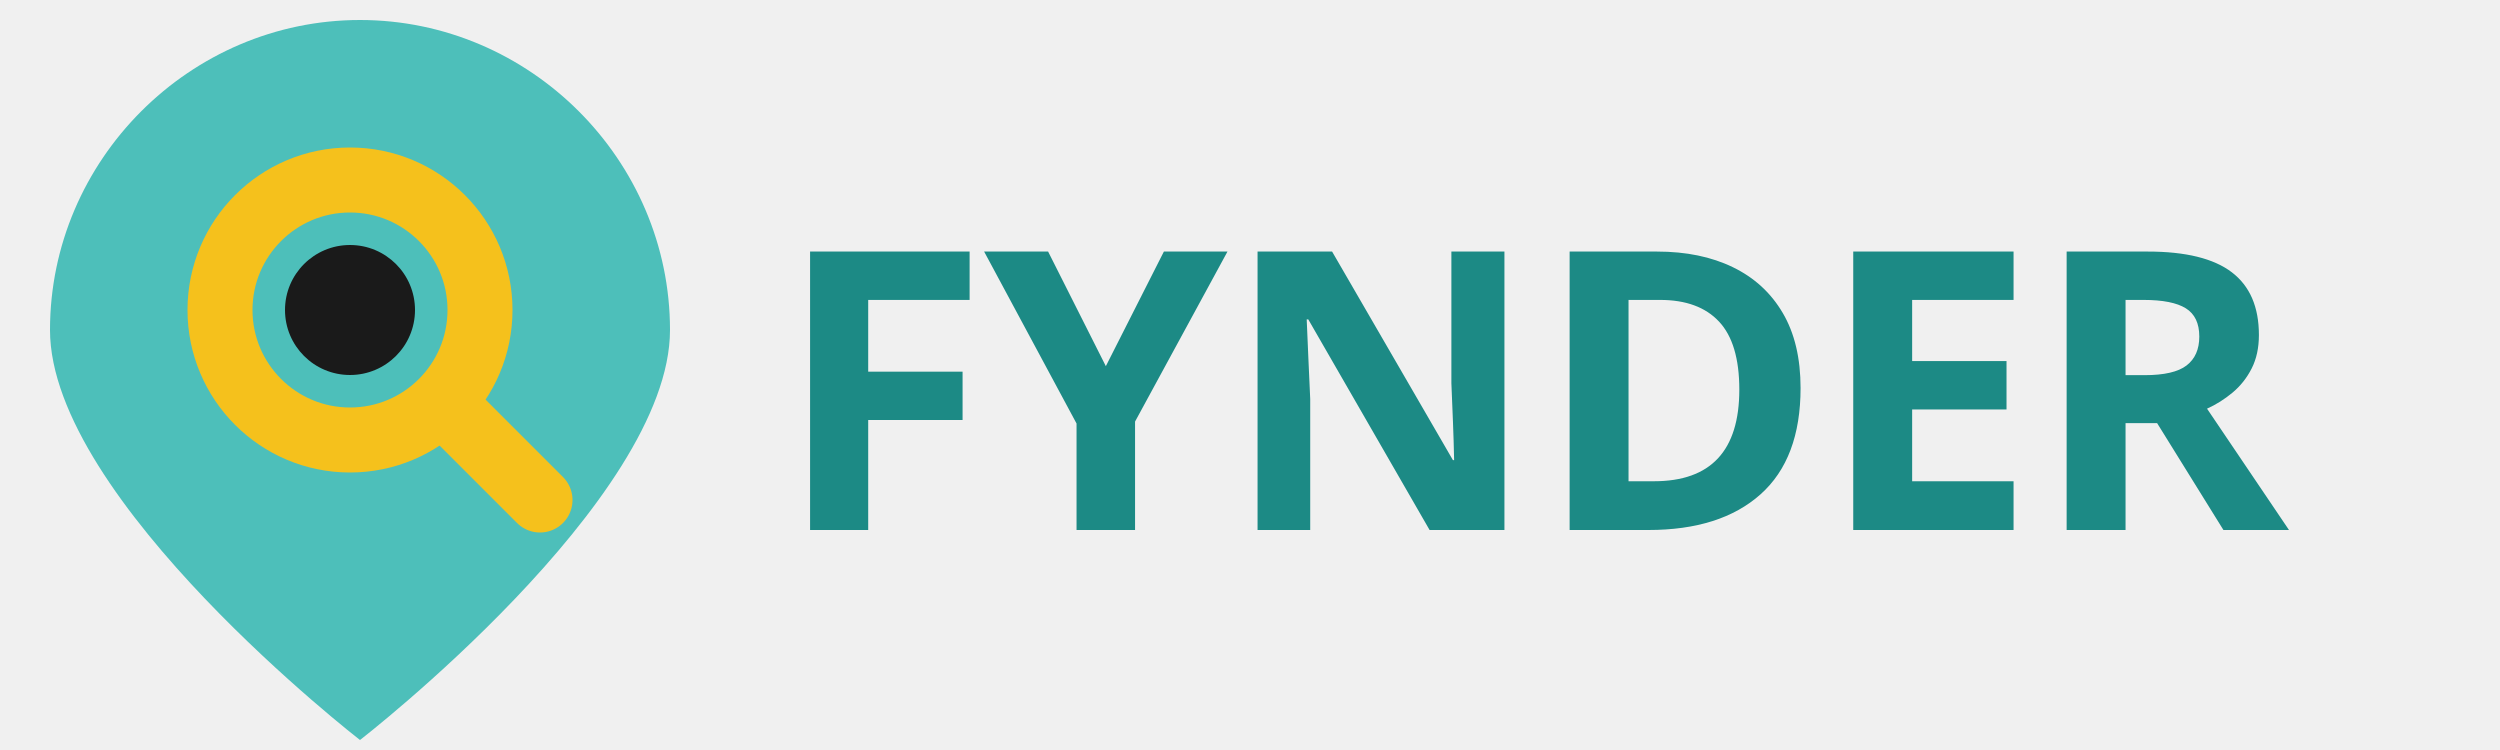
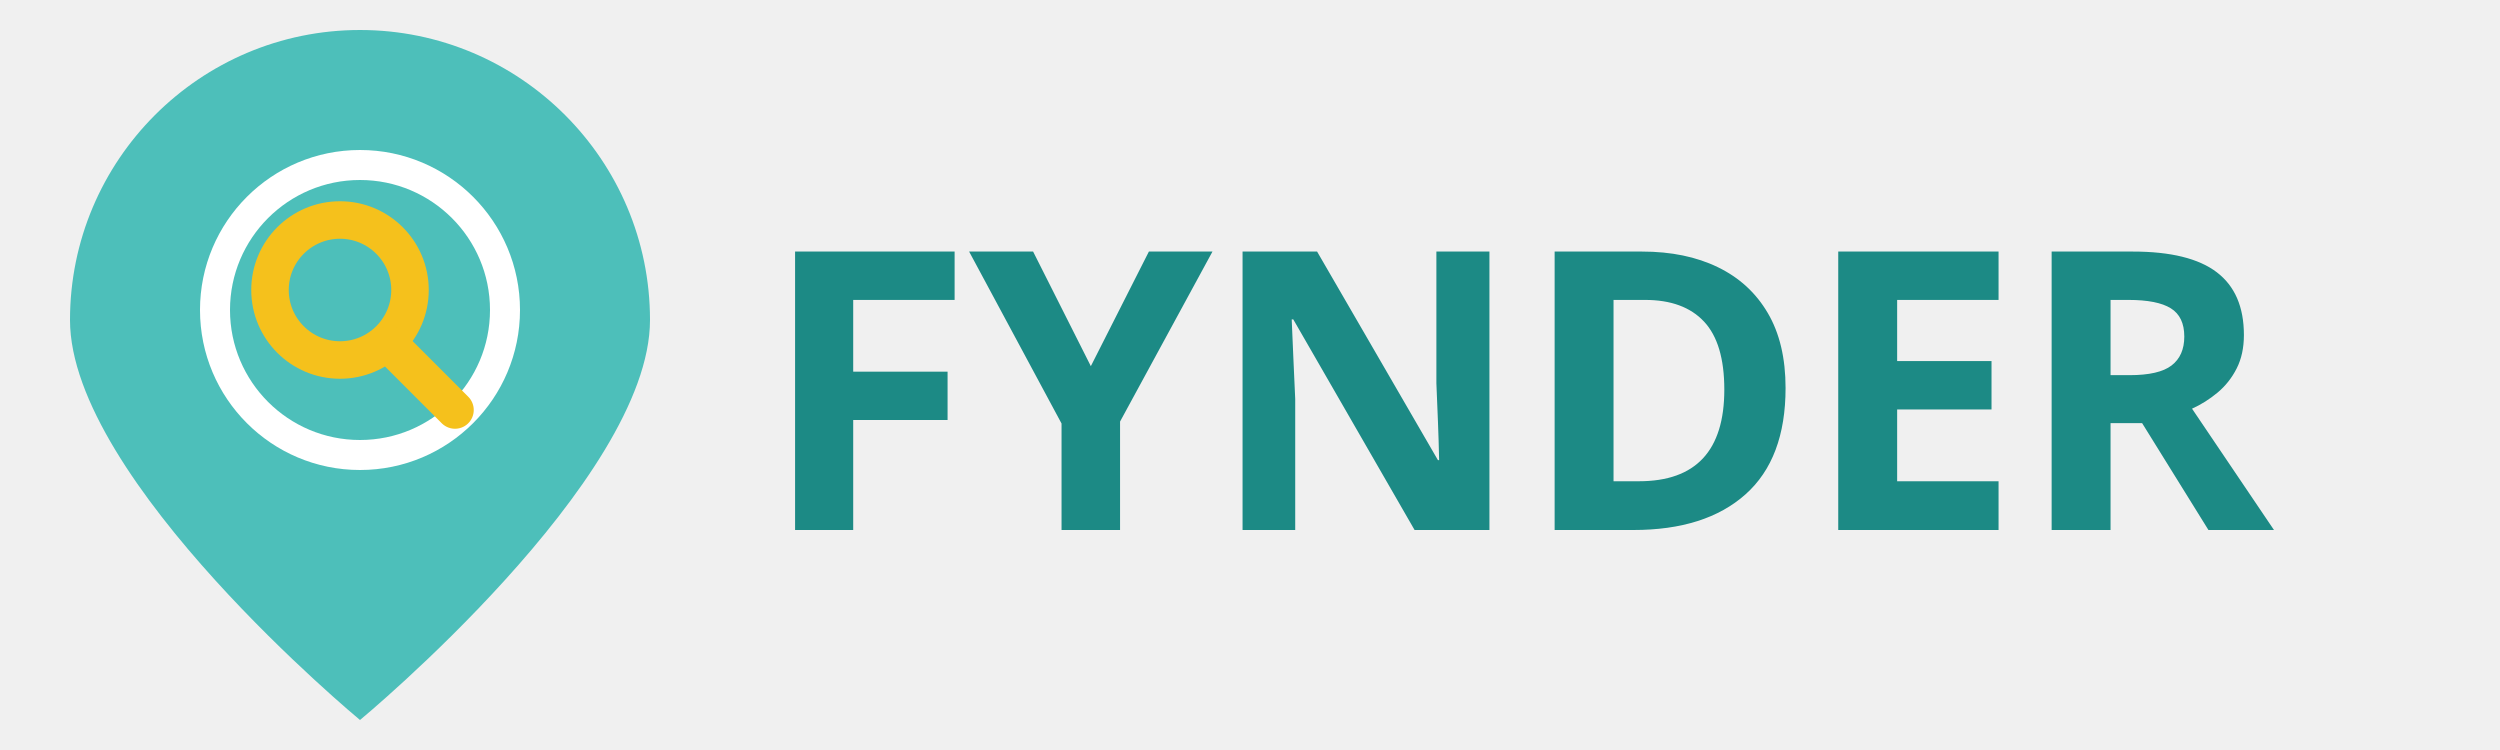
<svg xmlns="http://www.w3.org/2000/svg" viewBox="0 0 500 150" width="500" height="150">
-   <g transform="translate(10, 4)">
-     <path d="M62 0 C28 0 0 28 0 62 C0 96 62 144 62 144 C62 144 124 96 124 62 C124 28 96 0 62 0 Z" fill="#4DBFBA" />
-     <circle cx="60" cy="58" r="26" fill="none" stroke="#F5C11C" stroke-width="13" />
-     <circle cx="60" cy="58" r="13" fill="#1a1a1a" />
-     <circle cx="60" cy="58" r="9" fill="none" stroke="#1a1a1a" stroke-width="0" />
-     <line x1="79" y1="77" x2="98" y2="96" stroke="#F5C11C" stroke-width="13" stroke-linecap="round" />
+   <g transform="translate(14, 6)">
+     <path d="M58 0 C26 0 0 26 0 58 C0 90 58 138 58 138 C58 138 116 90 116 58 C116 26 90 0 58 0 Z" fill="#4DBFBA" />
+     <circle cx="58" cy="56" r="32" fill="white" />
+     <circle cx="58" cy="56" r="26" fill="#4DBFBA" />
+     <circle cx="54" cy="52" r="14" fill="none" stroke="#F5C11C" stroke-width="7.5" />
+     <line x1="64" y1="63" x2="77" y2="76" stroke="#F5C11C" stroke-width="7.5" stroke-linecap="round" />
  </g>
-   <text x="155" y="106" font-family="'Montserrat','Arial Black','Impact',sans-serif" font-size="78" font-weight="900" fill="#1C8A85" letter-spacing="-1">FYNDER</text>
+   <text x="152" y="106" font-family="'Montserrat','Arial Black','Impact',sans-serif" font-size="78" font-weight="900" fill="#1C8A85" letter-spacing="-1">FYNDER</text>
</svg>
